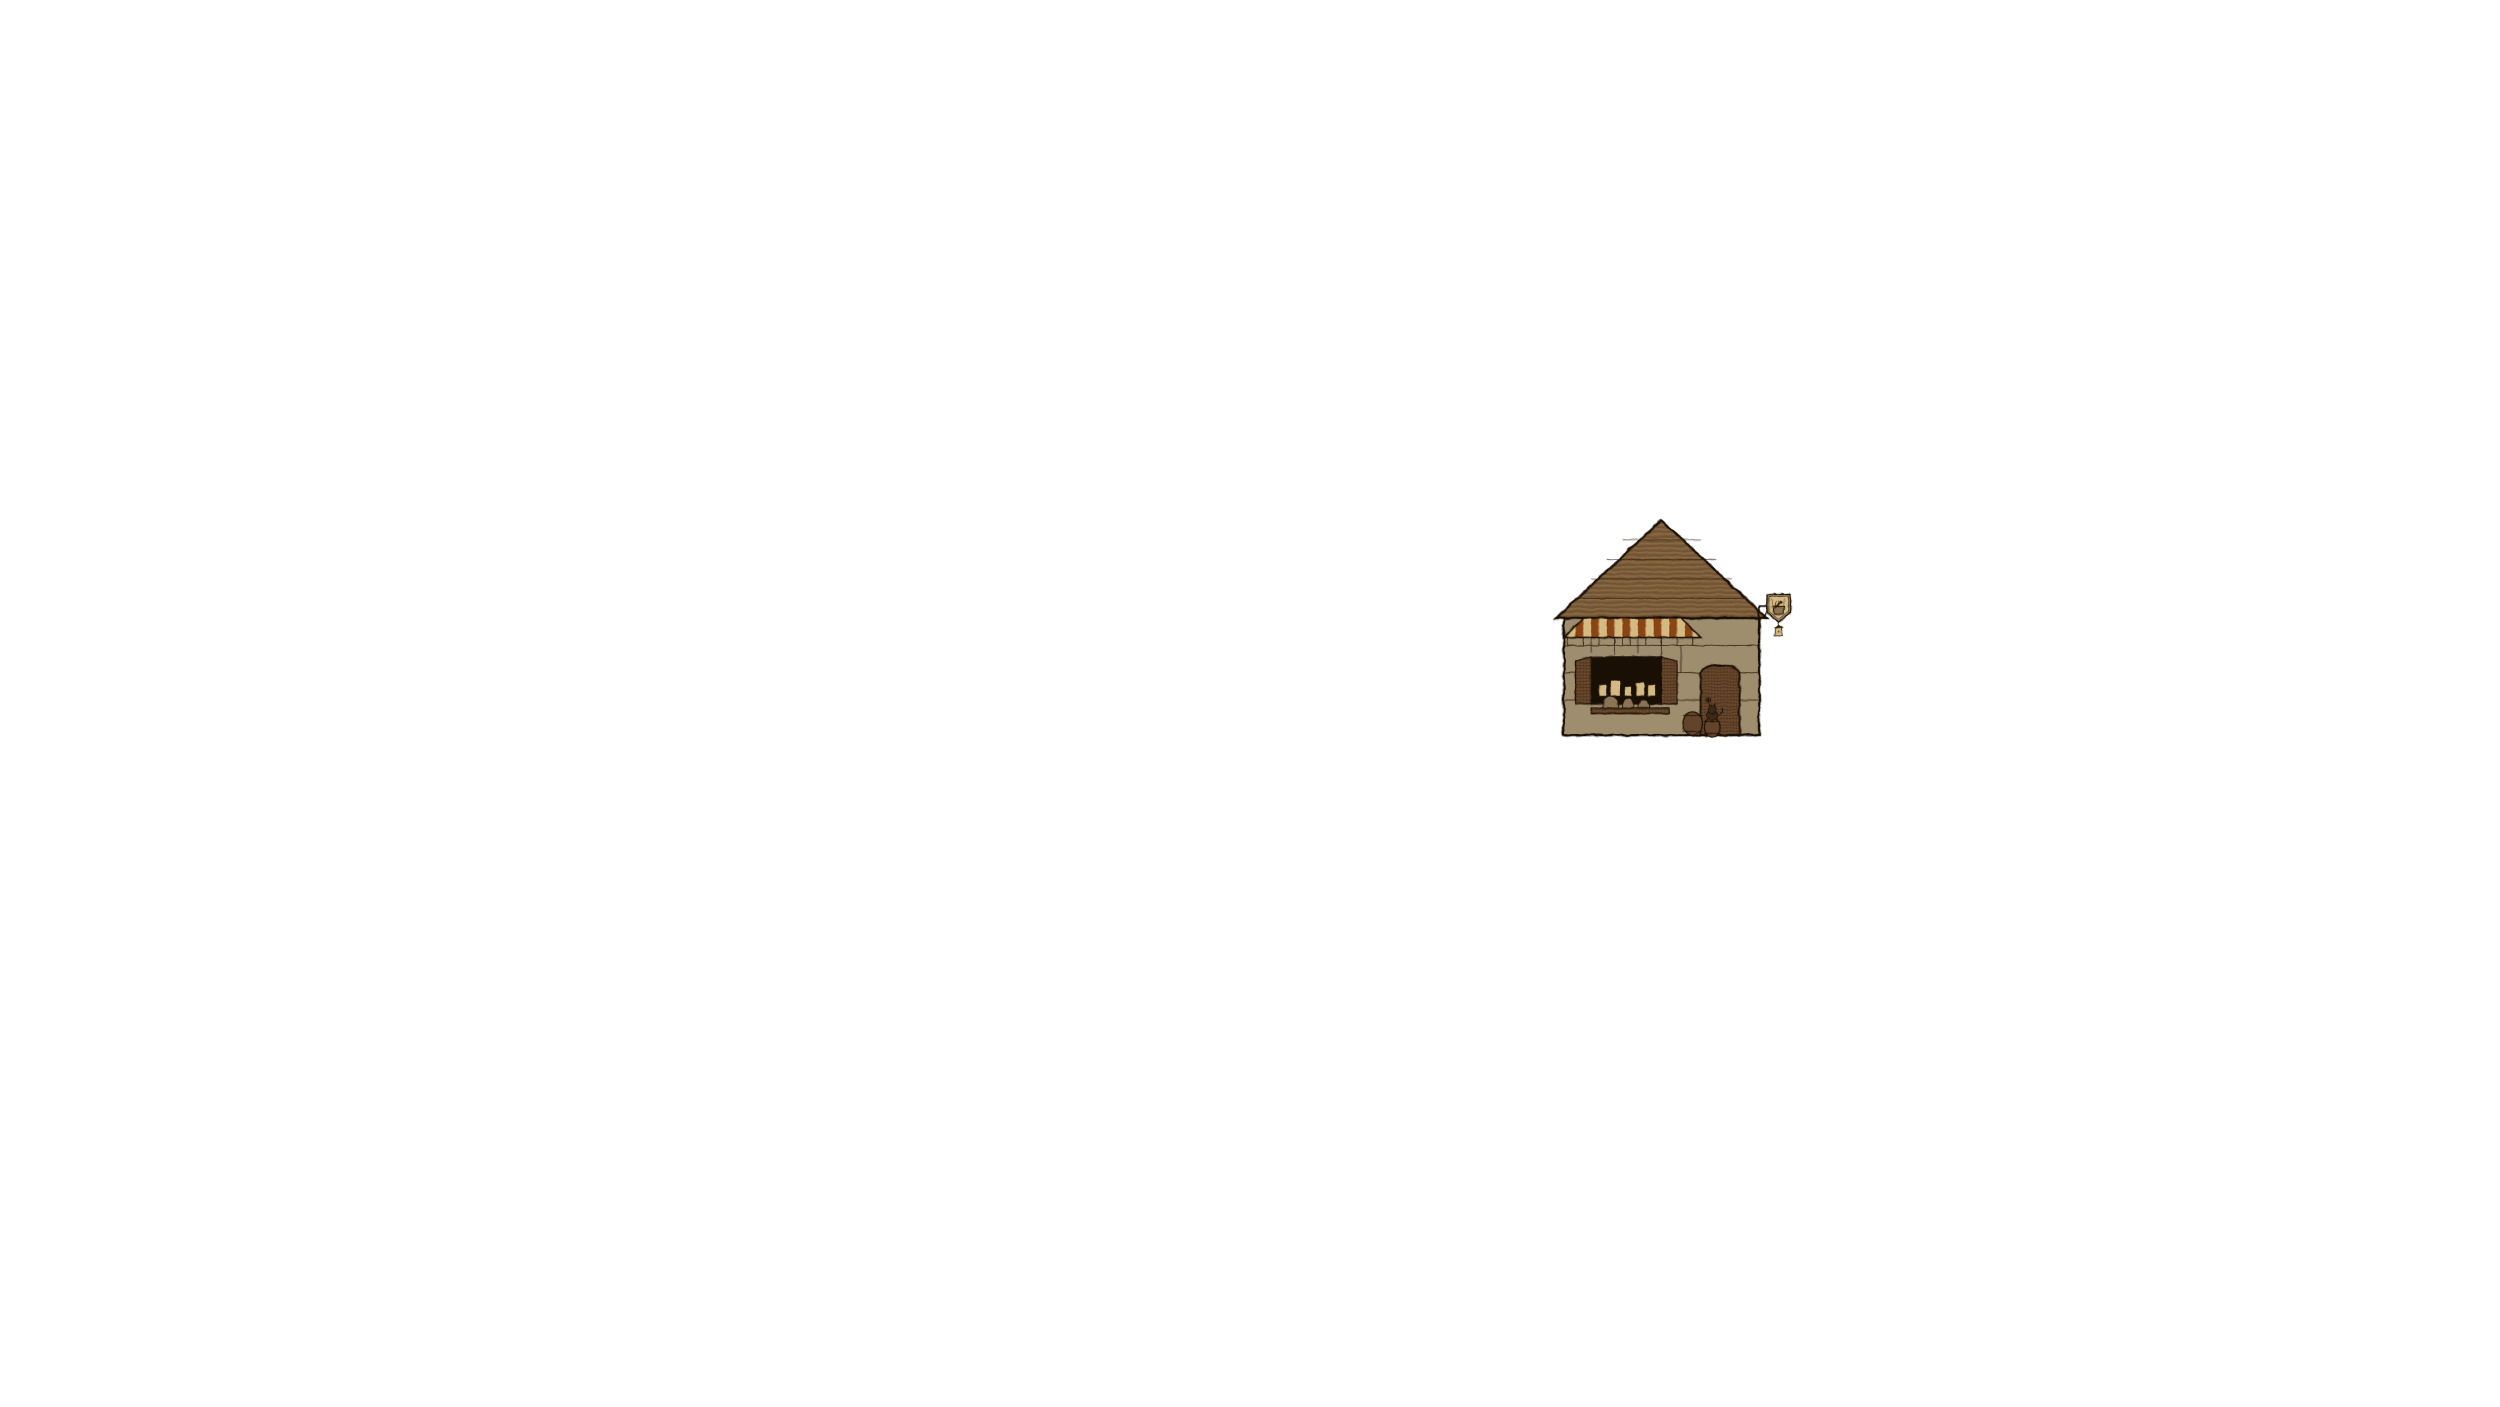
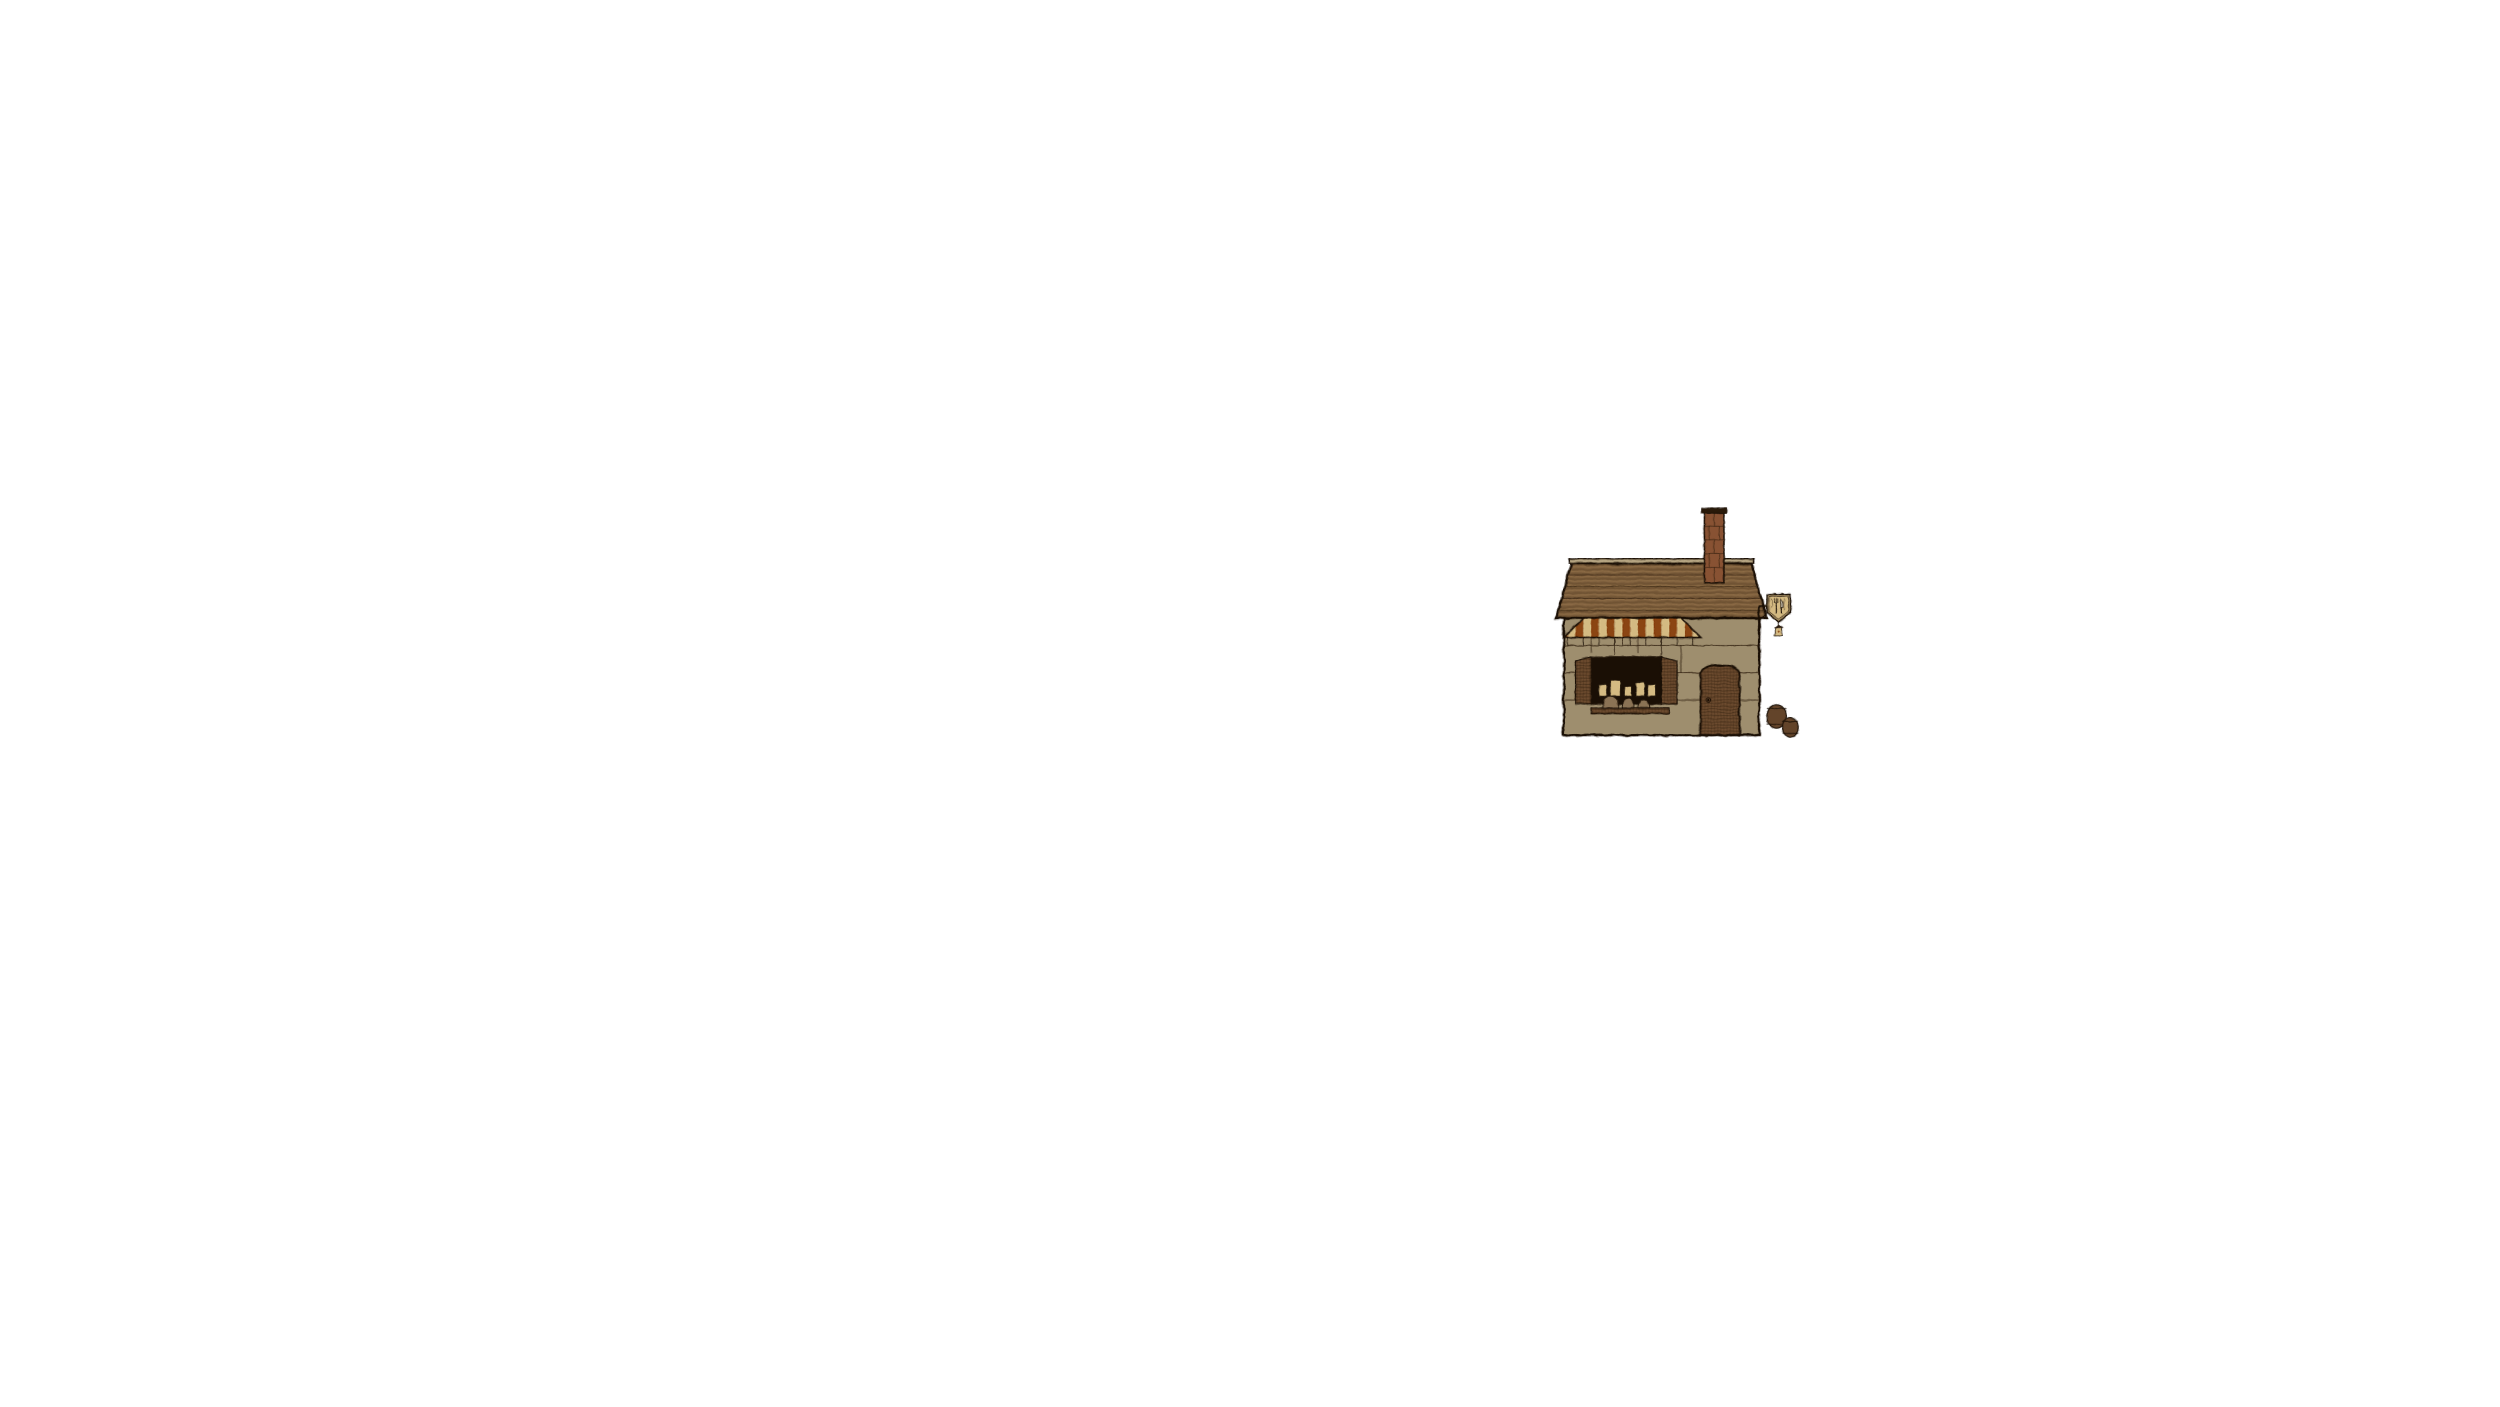
<svg xmlns="http://www.w3.org/2000/svg" viewBox="0 0 3840 2160" width="3840" height="2160">
  <defs>
    <pattern id="hatchStone" patternUnits="userSpaceOnUse" width="7" height="7">
      <rect x="0" y="0" width="7" height="7" fill="#b5a481" />
      <line x1="3.5" y1="0" x2="3.5" y2="7" stroke="#3a2a1a" stroke-width="1.6" opacity="0.8" />
    </pattern>
    <pattern id="hatchWood" patternUnits="userSpaceOnUse" width="8" height="8">
      <rect x="0" y="0" width="8" height="8" fill="#6b4a2e" />
      <line x1="0" y1="4" x2="8" y2="4" stroke="#2a1a0a" stroke-width="1.5" opacity="0.7" />
      <line x1="4" y1="0" x2="4" y2="8" stroke="#2a1a0a" stroke-width="1" opacity="0.5" />
    </pattern>
    <pattern id="hatchRoof" patternUnits="userSpaceOnUse" width="10" height="12">
      <rect x="0" y="0" width="10" height="12" fill="#8c6b45" />
      <line x1="0" y1="6" x2="10" y2="6" stroke="#2a1a0a" stroke-width="2" opacity="0.8" />
      <line x1="0" y1="0" x2="10" y2="0" stroke="#2a1a0a" stroke-width="1.2" opacity="0.6" />
    </pattern>
    <pattern id="hatchAwning" patternUnits="userSpaceOnUse" width="40" height="40">
      <rect x="0" y="0" width="20" height="40" fill="#8b4513" />
      <rect x="20" y="0" width="20" height="40" fill="#d4ba82" />
    </pattern>
    <pattern id="hatchBarrel" patternUnits="userSpaceOnUse" width="6" height="6">
      <rect x="0" y="0" width="6" height="6" fill="#6b4a2e" />
      <line x1="0" y1="3" x2="6" y2="3" stroke="#2a1a0a" stroke-width="1" opacity="0.7" />
    </pattern>
+     <pattern id="hatchBrick" patternUnits="userSpaceOnUse" width="7" height="7">
+       <rect x="0" y="0" width="7" height="7" fill="#9a5f3c" />
+       <line x1="3.5" y1="0" x2="3.5" y2="7" stroke="#3a1a0a" stroke-width="1.6" opacity="0.8" />
+     </pattern>
    <filter id="sketchyHeavy" x="-15%" y="-15%" width="130%" height="130%">
      <feTurbulence type="fractalNoise" baseFrequency="0.03 0.04" numOctaves="4" seed="42" result="turb" />
      <feDisplacementMap in="SourceGraphic" in2="turb" scale="8" xChannelSelector="R" yChannelSelector="G" />
    </filter>
    <filter id="sketchyMedium" x="-10%" y="-10%" width="120%" height="120%">
      <feTurbulence type="fractalNoise" baseFrequency="0.05 0.07" numOctaves="3" seed="58" result="turb" />
      <feDisplacementMap in="SourceGraphic" in2="turb" scale="5" xChannelSelector="R" yChannelSelector="G" />
    </filter>
  </defs>
  <g id="echoppe-apothicaire" transform="translate(1892,79.25) scale(0.6)">
    <rect x="850" y="1450" width="500" height="300" fill="url(#hatchStone)" stroke="#1a0f05" stroke-width="6" filter="url(#sketchyHeavy)" />
-     <polygon points="830,1450 1100,1200 1370,1450" fill="url(#hatchRoof)" stroke="#1a0f05" stroke-width="6" filter="url(#sketchyHeavy)" />
+     <polygon points="830,1450 870,1310 1330,1310 1370,1450" fill="url(#hatchRoof)" stroke="#1a0f05" stroke-width="6" filter="url(#sketchyHeavy)" />
+     <rect x="864" y="1298" width="472" height="12" fill="#b5a481" stroke="#1a0f05" stroke-width="4" filter="url(#sketchyMedium)" />
    <g stroke="#2a1a0a" stroke-width="2" filter="url(#sketchyMedium)">
      <line x1="850" y1="1520" x2="1350" y2="1520" />
      <line x1="850" y1="1590" x2="1350" y2="1590" />
      <line x1="850" y1="1660" x2="1350" y2="1660" />
      <line x1="1000" y1="1450" x2="1000" y2="1520" />
      <line x1="1150" y1="1520" x2="1150" y2="1590" />
      <line x1="950" y1="1590" x2="950" y2="1660" />
      <line x1="1250" y1="1660" x2="1250" y2="1750" />
    </g>
    <g stroke="#2a1a0a" stroke-width="1.5" filter="url(#sketchyMedium)">
-       <line x1="880" y1="1400" x2="1320" y2="1400" />
-       <line x1="920" y1="1350" x2="1280" y2="1350" />
-       <line x1="960" y1="1300" x2="1240" y2="1300" />
-       <line x1="1000" y1="1250" x2="1200" y2="1250" />
+       <line x1="864" y1="1340" x2="1336" y2="1340" />
+       <line x1="856" y1="1370" x2="1344" y2="1370" />
+       <line x1="847" y1="1400" x2="1353" y2="1400" />
+       <line x1="839" y1="1430" x2="1361" y2="1430" />
    </g>
+     <path d="M 1210,1360 L 1210,1180 L 1260,1180 L 1260,1360 Z" fill="url(#hatchBrick)" stroke="#1a0f05" stroke-width="4" filter="url(#sketchyMedium)" />
+     <g stroke="#2a1a0a" stroke-width="1.5" filter="url(#sketchyMedium)">
+       <line x1="1210" y1="1215" x2="1260" y2="1215" />
+       <line x1="1210" y1="1250" x2="1260" y2="1250" />
+       <line x1="1210" y1="1285" x2="1260" y2="1285" />
+       <line x1="1235" y1="1180" x2="1235" y2="1215" />
+       <line x1="1222" y1="1215" x2="1222" y2="1250" />
+       <line x1="1248" y1="1215" x2="1248" y2="1250" />
+       <line x1="1235" y1="1250" x2="1235" y2="1285" />
+       <line x1="1210" y1="1320" x2="1260" y2="1320" />
+       <line x1="1222" y1="1285" x2="1222" y2="1320" />
+       <line x1="1248" y1="1285" x2="1248" y2="1320" />
+       <line x1="1235" y1="1320" x2="1235" y2="1358" />
+     </g>
+     <rect x="1203" y="1168" width="64" height="14" fill="#2a1a0a" stroke="#1a0f05" stroke-width="2" filter="url(#sketchyMedium)" />
    <path d="M 1200,1750 L 1200,1600 Q 1200,1570 1250,1570 Q 1300,1570 1300,1600 L 1300,1750 Z" fill="url(#hatchWood)" stroke="#1a0f05" stroke-width="5" filter="url(#sketchyHeavy)" />
    <circle cx="1220" cy="1660" r="6" fill="none" stroke="#1a0f05" stroke-width="2.5" filter="url(#sketchyMedium)" />
    <circle cx="1220" cy="1660" r="3" fill="#1a0f05" />
    <rect x="920" y="1550" width="180" height="120" fill="#1a0f05" stroke="#1a0f05" stroke-width="4" filter="url(#sketchyMedium)" />
    <path d="M 920,1550 L 880,1560 L 880,1670 L 920,1670 Z" fill="url(#hatchWood)" stroke="#1a0f05" stroke-width="3" filter="url(#sketchyMedium)" />
    <path d="M 1100,1550 L 1140,1560 L 1140,1670 L 1100,1670 Z" fill="url(#hatchWood)" stroke="#1a0f05" stroke-width="3" filter="url(#sketchyMedium)" />
    <line x1="910" y1="1670" x2="1110" y2="1670" stroke="#1a0f05" stroke-width="5" filter="url(#sketchyMedium)" />
    <g filter="url(#sketchyMedium)">
      <rect x="940" y="1620" width="20" height="30" fill="#d4ba82" stroke="#1a0f05" stroke-width="2" />
      <rect x="970" y="1610" width="25" height="40" fill="#d4ba82" stroke="#1a0f05" stroke-width="2" />
      <rect x="1005" y="1625" width="18" height="25" fill="#d4ba82" stroke="#1a0f05" stroke-width="2" />
      <rect x="1035" y="1615" width="22" height="35" fill="#d4ba82" stroke="#1a0f05" stroke-width="2" />
      <rect x="1065" y="1620" width="20" height="30" fill="#d4ba82" stroke="#1a0f05" stroke-width="2" />
    </g>
    <line x1="900" y1="1500" x2="900" y2="1750" stroke="#1a0f05" stroke-width="5" filter="url(#sketchyMedium)" />
    <line x1="1150" y1="1500" x2="1150" y2="1750" stroke="#1a0f05" stroke-width="5" filter="url(#sketchyMedium)" />
    <path d="M 850,1500 L 900,1450 L 1150,1450 L 1200,1500 Z" fill="url(#hatchAwning)" stroke="#1a0f05" stroke-width="4" filter="url(#sketchyMedium)" />
    <g stroke="#1a0f05" stroke-width="2" filter="url(#sketchyMedium)">
      <line x1="860" y1="1500" x2="860" y2="1520" />
      <line x1="900" y1="1500" x2="900" y2="1520" />
      <line x1="940" y1="1500" x2="940" y2="1520" />
      <line x1="980" y1="1500" x2="980" y2="1520" />
      <line x1="1020" y1="1500" x2="1020" y2="1520" />
      <line x1="1060" y1="1500" x2="1060" y2="1520" />
      <line x1="1100" y1="1500" x2="1100" y2="1520" />
      <line x1="1140" y1="1500" x2="1140" y2="1520" />
      <line x1="1180" y1="1500" x2="1180" y2="1520" />
    </g>
    <g stroke="#3a2a1a" stroke-width="2" filter="url(#sketchyMedium)">
      <line x1="920" y1="1500" x2="920" y2="1540" />
      <line x1="980" y1="1500" x2="980" y2="1545" />
      <line x1="1040" y1="1500" x2="1040" y2="1540" />
      <line x1="1100" y1="1500" x2="1100" y2="1545" />
    </g>
    <rect x="920" y="1680" width="200" height="15" fill="url(#hatchWood)" stroke="#1a0f05" stroke-width="3" filter="url(#sketchyMedium)" />
    <line x1="940" y1="1695" x2="940" y2="1750" stroke="#1a0f05" stroke-width="4" filter="url(#sketchyMedium)" />
    <line x1="1100" y1="1695" x2="1100" y2="1750" stroke="#1a0f05" stroke-width="4" filter="url(#sketchyMedium)" />
    <g filter="url(#sketchyMedium)">
      <path d="M 950,1680 Q 950,1650 970,1650 Q 990,1650 990,1680 Z" fill="#8b7355" stroke="#1a0f05" stroke-width="2.5" />
      <path d="M 1000,1680 Q 1000,1655 1015,1655 Q 1030,1655 1030,1680 Z" fill="#8b7355" stroke="#1a0f05" stroke-width="2.5" />
      <path d="M 1040,1680 Q 1040,1660 1055,1660 Q 1070,1660 1070,1680 Z" fill="#8b7355" stroke="#1a0f05" stroke-width="2.5" />
    </g>
-     <g filter="url(#sketchyMedium)">
+     <g filter="url(#sketchyMedium)" transform="translate(215,-18)">
      <ellipse cx="1180" cy="1720" rx="25" ry="30" fill="url(#hatchBarrel)" stroke="#1a0f05" stroke-width="3" />
      <line x1="1155" y1="1700" x2="1205" y2="1700" stroke="#1a0f05" stroke-width="2" />
      <line x1="1155" y1="1740" x2="1205" y2="1740" stroke="#1a0f05" stroke-width="2" />
+     </g>
+     <g filter="url(#sketchyMedium)" transform="translate(200,0)">
      <ellipse cx="1230" cy="1730" rx="20" ry="25" fill="url(#hatchBarrel)" stroke="#1a0f05" stroke-width="3" />
      <line x1="1210" y1="1715" x2="1250" y2="1715" stroke="#1a0f05" stroke-width="2" />
      <line x1="1210" y1="1745" x2="1250" y2="1745" stroke="#1a0f05" stroke-width="2" />
-     </g>
-     <g filter="url(#sketchyMedium)">
-       <ellipse cx="1230" cy="1700" rx="15" ry="12" fill="#3a2a1a" stroke="#1a0f05" stroke-width="2" />
-       <circle cx="1230" cy="1685" r="10" fill="#3a2a1a" stroke="#1a0f05" stroke-width="2" />
-       <path d="M 1225,1680 L 1222,1670 L 1228,1675" fill="#3a2a1a" stroke="#1a0f05" stroke-width="1.5" />
-       <path d="M 1235,1680 L 1238,1670 L 1232,1675" fill="#3a2a1a" stroke="#1a0f05" stroke-width="1.5" />
-       <path d="M 1245,1700 Q 1260,1695 1255,1680" fill="none" stroke="#1a0f05" stroke-width="2.5" />
    </g>
    <g id="petite-enseigne-droite" filter="url(#sketchyMedium)">
      <path d="M 1350,1480 L 1350,1420 L 1420,1420" fill="none" stroke="#1a0f05" stroke-width="5" stroke-linecap="round" stroke-linejoin="round" />
      <path d="M 1350,1450 Q 1370,1450 1370,1420" fill="none" stroke="#1a0f05" stroke-width="3" stroke-linecap="round" />
      <line x1="1420" y1="1420" x2="1425" y2="1415" stroke="#1a0f05" stroke-width="3" stroke-linecap="round" />
      <line x1="1385" y1="1420" x2="1390" y2="1390" stroke="#1a0f05" stroke-width="2.5" stroke-dasharray="4,2" />
      <line x1="1415" y1="1420" x2="1410" y2="1390" stroke="#1a0f05" stroke-width="2.5" stroke-dasharray="4,2" />
      <circle cx="1390" cy="1390" r="3" fill="none" stroke="#1a0f05" stroke-width="2" />
      <circle cx="1410" cy="1390" r="3" fill="none" stroke="#1a0f05" stroke-width="2" />
      <path d="M 1370,1390 L 1430,1390 L 1430,1435 L 1400,1460 L 1370,1435 Z" fill="#d4ba82" stroke="#1a0f05" stroke-width="4" stroke-linejoin="round" />
      <path d="M 1375,1395 L 1425,1395 L 1425,1433 L 1400,1453 L 1375,1433 Z" fill="none" stroke="#3a2a1a" stroke-width="2" stroke-linejoin="round" />
      <g stroke="#3a2a1a" stroke-width="1" fill="none">
        <path d="M 1380,1400 Q 1390,1410 1380,1425" />
        <path d="M 1415,1400 Q 1410,1415 1415,1430" />
      </g>
-       <g stroke="#1a0f05" stroke-width="2.5" stroke-linecap="round" stroke-linejoin="round" fill="none">
-         <path d="M 1385,1420 L 1388,1435 Q 1388,1442 1400,1442 Q 1412,1442 1412,1435 L 1415,1420 Z" fill="#8b7355" />
-         <line x1="1390" y1="1425" x2="1405" y2="1410" stroke-width="3" />
-         <circle cx="1406" cy="1409" r="2.5" fill="#1a0f05" />
-         <path d="M 1393,1420 Q 1390,1412 1395,1408" stroke-width="1.5" />
-         <path d="M 1398,1420 Q 1402,1412 1400,1406" stroke-width="1.5" />
+       <g stroke="#1a0f05" stroke-linecap="round" stroke-linejoin="round">
+         <g fill="none" stroke-width="1.8">
+           <line x1="1390" y1="1401" x2="1390" y2="1410" />
+           <line x1="1394" y1="1401" x2="1394" y2="1410" />
+           <line x1="1398" y1="1401" x2="1398" y2="1410" />
+           <path d="M 1389,1409 Q 1394,1415 1399,1409" />
+         </g>
+         <line x1="1394" y1="1413" x2="1394" y2="1438" stroke-width="2.8" />
+         <path d="M 1405,1401 Q 1412,1406 1411,1423 L 1405,1423 Z" fill="#b9b1a0" stroke-width="1.6" />
+         <line x1="1407" y1="1424" x2="1407" y2="1438" stroke-width="3.2" />
      </g>
      <line x1="1400" y1="1460" x2="1400" y2="1475" stroke="#1a0f05" stroke-width="2" />
      <polygon points="1393,1475 1407,1475 1410,1495 1390,1495" fill="#d4ba82" stroke="#1a0f05" stroke-width="2" />
      <polygon points="1390,1475 1400,1468 1410,1475" fill="#2a1a0a" stroke="#1a0f05" stroke-width="1.5" />
      <path d="M 1397,1485 Q 1400,1480 1403,1485 Q 1400,1490 1397,1485" fill="#8b4513" />
    </g>
  </g>
</svg>
